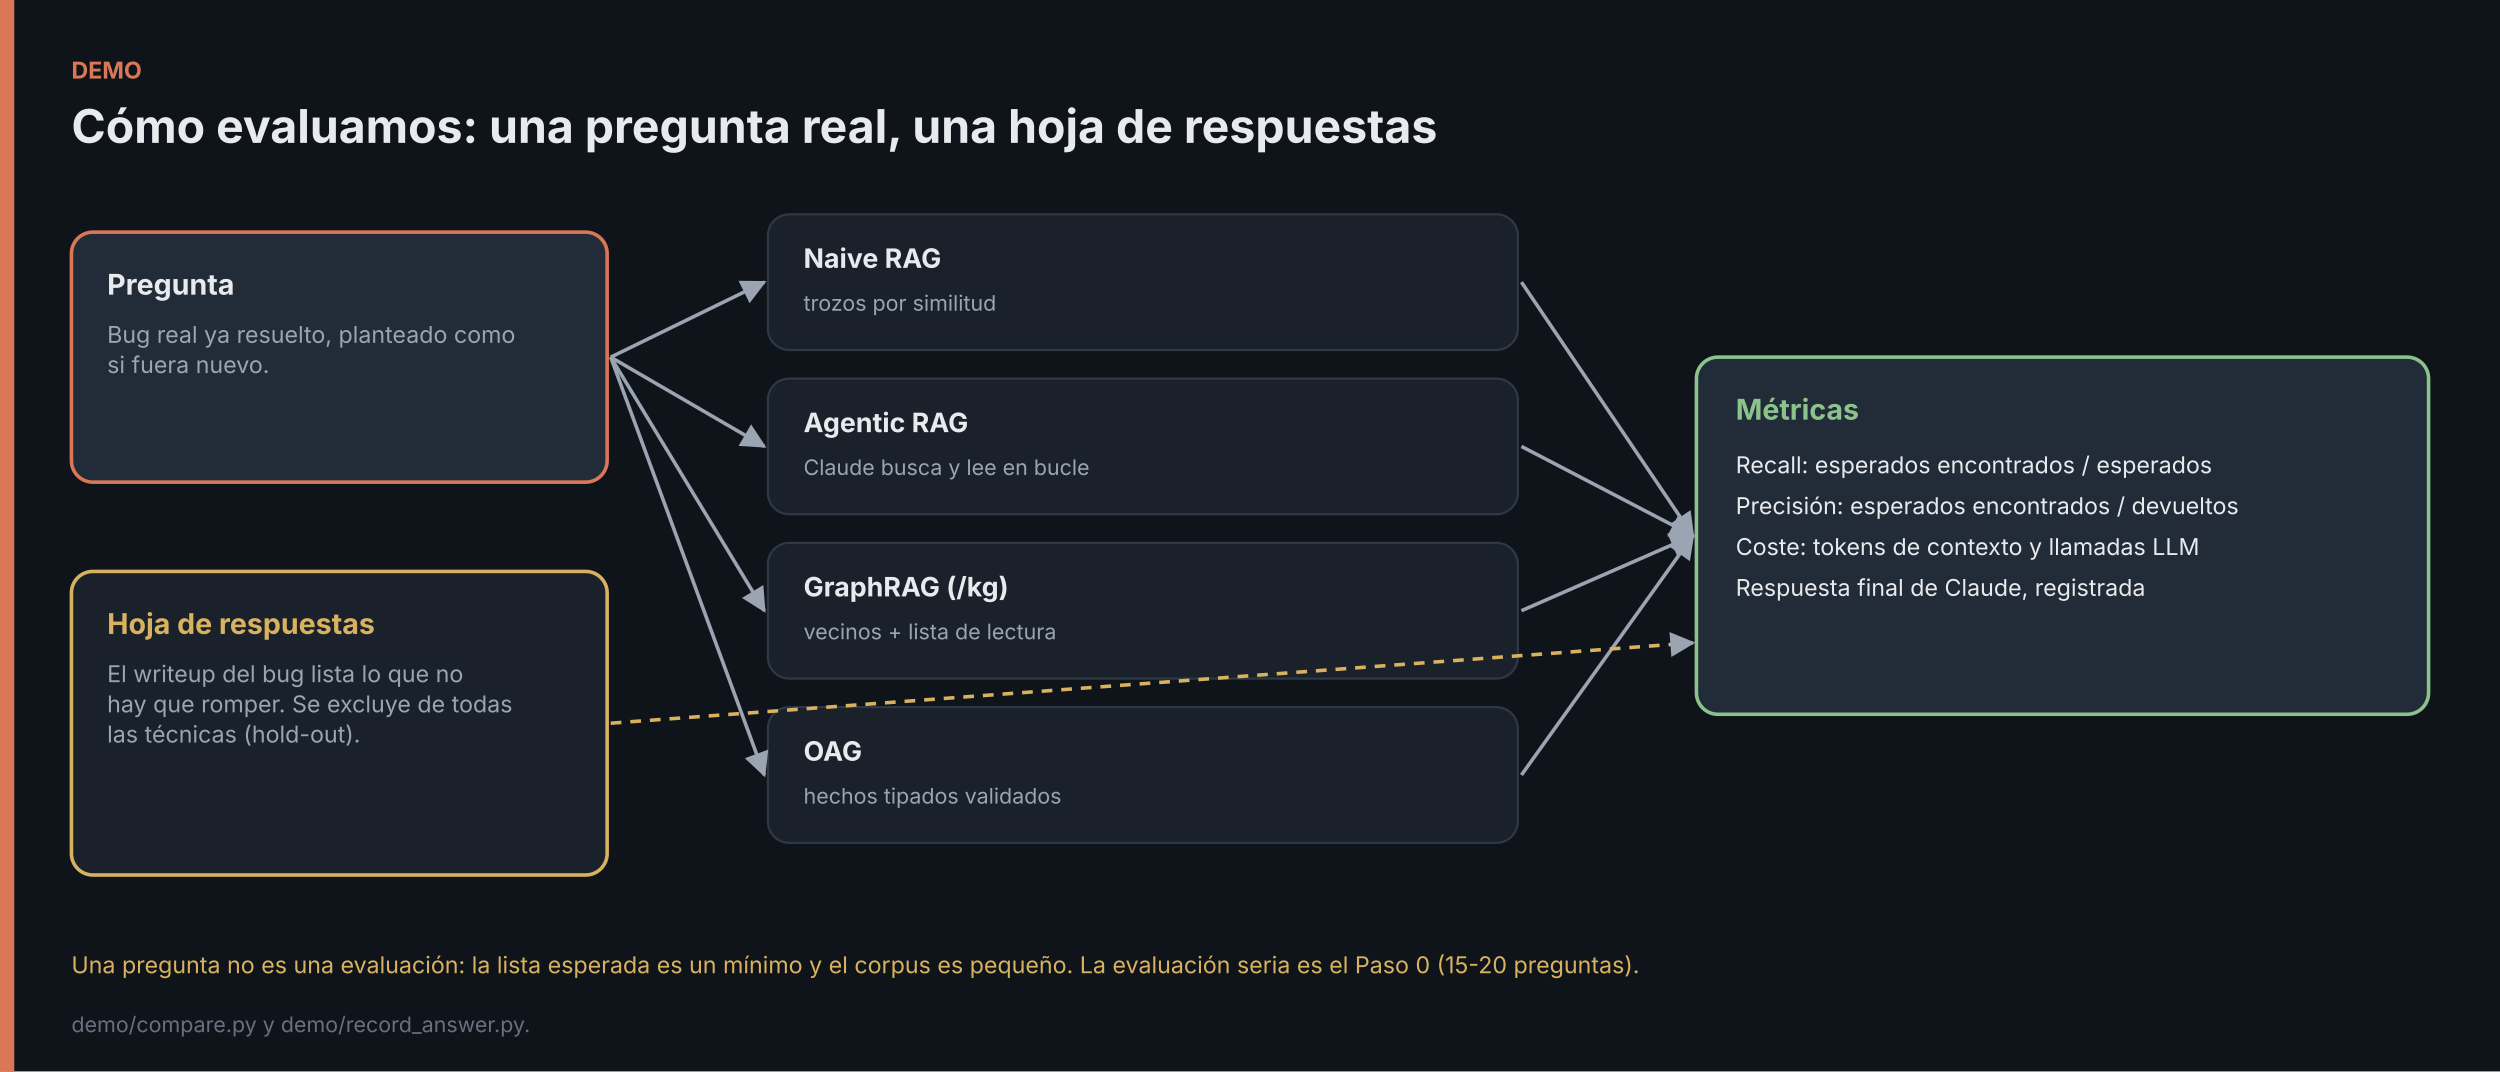
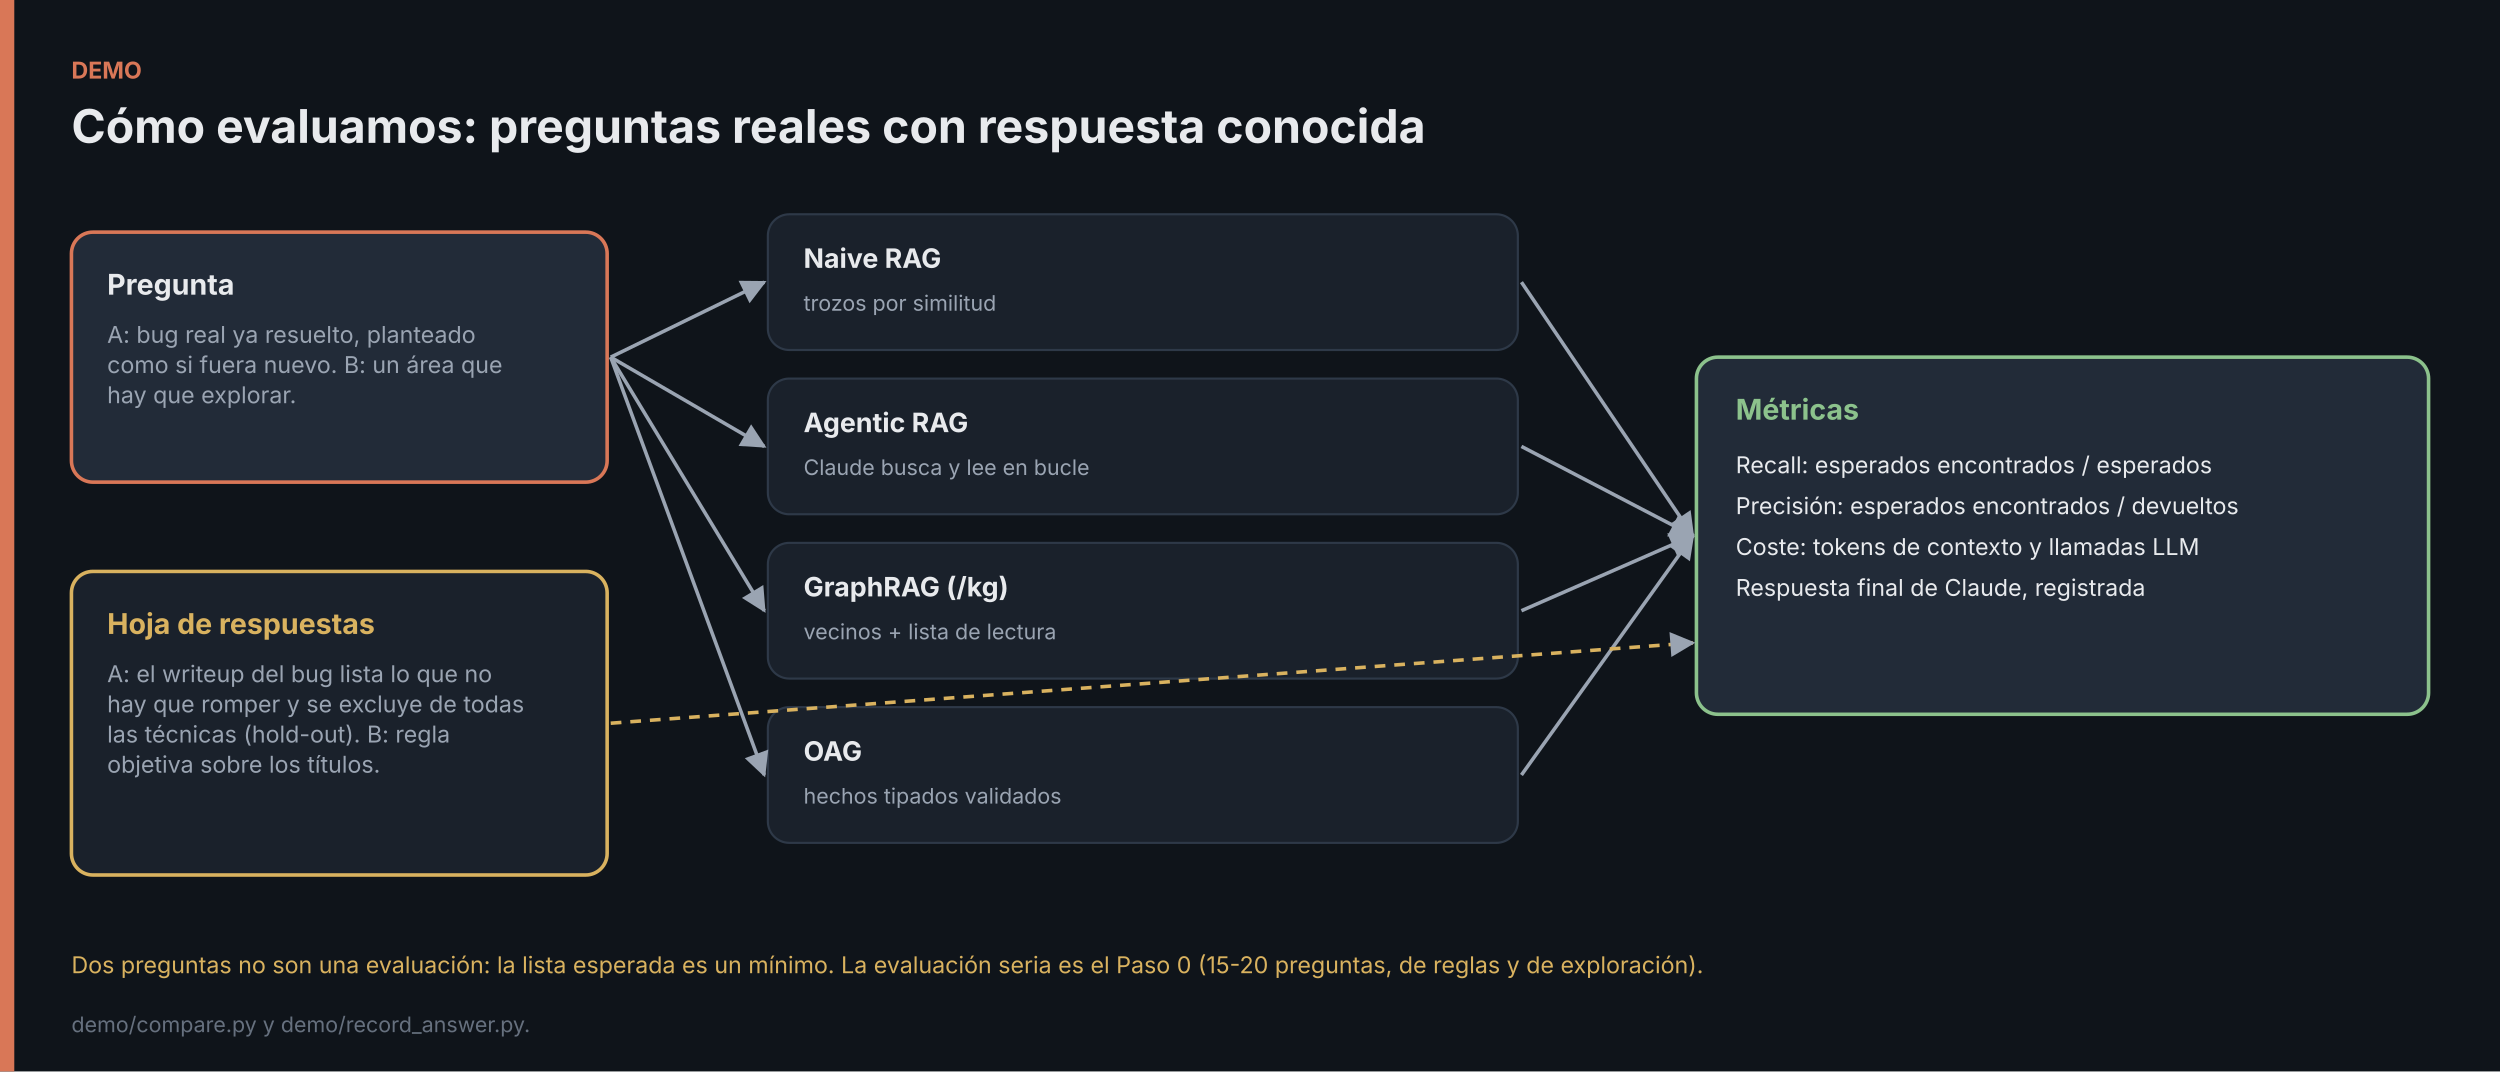
<svg xmlns="http://www.w3.org/2000/svg" viewBox="0 0 1400 600" width="1400" height="600" font-family="Segoe UI, Inter, Helvetica, Arial, sans-serif">
  <defs>
    <marker id="arr" viewBox="0 0 10 10" refX="9" refY="5" markerWidth="7" markerHeight="7" orient="auto-start-reverse">
      <path d="M0,0 L10,5 L0,10 z" fill="#9AA4B2" />
    </marker>
    <marker id="arrc" viewBox="0 0 10 10" refX="9" refY="5" markerWidth="7" markerHeight="7" orient="auto-start-reverse">
      <path d="M0,0 L10,5 L0,10 z" fill="#D97757" />
    </marker>
  </defs>
  <rect width="1400" height="600" fill="#0F141A" />
  <rect x="0" y="0" width="8" height="600" fill="#D97757" />
  <text x="40" y="44.0" font-size="13" fill="#D97757" font-weight="bold" text-anchor="start">DEMO</text>
-   <text x="40" y="80.0" font-size="26" fill="#E8EAED" font-weight="bold" text-anchor="start">Cómo evaluamos: una pregunta real, una hoja de respuestas</text>
+   <text x="40" y="80.0" font-size="26" fill="#E8EAED" font-weight="bold" text-anchor="start">Cómo evaluamos: preguntas reales con respuesta conocida</text>
  <rect x="40" y="130" width="300" height="140" rx="12" fill="#222B38" stroke="#D97757" stroke-width="2" />
  <text x="60" y="165.0" font-size="16" fill="#E8EAED" font-weight="bold" text-anchor="start">Pregunta</text>
-   <text x="60" y="192.0" font-size="13" fill="#9AA4B2" font-weight="normal" text-anchor="start">Bug real ya resuelto, planteado como</text>
-   <text x="60" y="208.9" font-size="13" fill="#9AA4B2" font-weight="normal" text-anchor="start">si fuera nuevo.</text>
+   <text x="60" y="192.0" font-size="13" fill="#9AA4B2" font-weight="normal" text-anchor="start">A: bug real ya resuelto, planteado</text>
+   <text x="60" y="208.9" font-size="13" fill="#9AA4B2" font-weight="normal" text-anchor="start">como si fuera nuevo. B: un área que</text>
+   <text x="60" y="225.8" font-size="13" fill="#9AA4B2" font-weight="normal" text-anchor="start">hay que explorar.</text>
  <rect x="40" y="320" width="300" height="170" rx="12" fill="#1A212B" stroke="#D9B25F" stroke-width="2" />
  <text x="60" y="355.0" font-size="16" fill="#D9B25F" font-weight="bold" text-anchor="start">Hoja de respuestas</text>
-   <text x="60" y="382.0" font-size="13" fill="#9AA4B2" font-weight="normal" text-anchor="start">El writeup del bug lista lo que no</text>
-   <text x="60" y="398.9" font-size="13" fill="#9AA4B2" font-weight="normal" text-anchor="start">hay que romper. Se excluye de todas</text>
-   <text x="60" y="415.8" font-size="13" fill="#9AA4B2" font-weight="normal" text-anchor="start">las técnicas (hold-out).</text>
+   <text x="60" y="382.0" font-size="13" fill="#9AA4B2" font-weight="normal" text-anchor="start">A: el writeup del bug lista lo que no</text>
+   <text x="60" y="398.9" font-size="13" fill="#9AA4B2" font-weight="normal" text-anchor="start">hay que romper y se excluye de todas</text>
+   <text x="60" y="415.8" font-size="13" fill="#9AA4B2" font-weight="normal" text-anchor="start">las técnicas (hold-out). B: regla</text>
+   <text x="60" y="432.7" font-size="13" fill="#9AA4B2" font-weight="normal" text-anchor="start">objetiva sobre los títulos.</text>
  <rect x="430" y="120" width="420" height="76" rx="12" fill="#1A212B" stroke="#2E3948" stroke-width="1.2" />
  <text x="450" y="150.0" font-size="15" fill="#E8EAED" font-weight="bold" text-anchor="start">Naive RAG</text>
  <text x="450" y="174.0" font-size="12" fill="#9AA4B2" font-weight="normal" text-anchor="start">trozos por similitud</text>
  <line x1="342" y1="200" x2="428" y2="158" stroke="#9AA4B2" stroke-width="2" marker-end="url(#arr)" />
  <line x1="852" y1="158" x2="948" y2="300" stroke="#9AA4B2" stroke-width="2" marker-end="url(#arr)" />
  <rect x="430" y="212" width="420" height="76" rx="12" fill="#1A212B" stroke="#2E3948" stroke-width="1.2" />
  <text x="450" y="242.0" font-size="15" fill="#E8EAED" font-weight="bold" text-anchor="start">Agentic RAG</text>
  <text x="450" y="266.0" font-size="12" fill="#9AA4B2" font-weight="normal" text-anchor="start">Claude busca y lee en bucle</text>
  <line x1="342" y1="200" x2="428" y2="250" stroke="#9AA4B2" stroke-width="2" marker-end="url(#arr)" />
  <line x1="852" y1="250" x2="948" y2="300" stroke="#9AA4B2" stroke-width="2" marker-end="url(#arr)" />
  <rect x="430" y="304" width="420" height="76" rx="12" fill="#1A212B" stroke="#2E3948" stroke-width="1.2" />
  <text x="450" y="334.0" font-size="15" fill="#E8EAED" font-weight="bold" text-anchor="start">GraphRAG (/kg)</text>
  <text x="450" y="358.0" font-size="12" fill="#9AA4B2" font-weight="normal" text-anchor="start">vecinos + lista de lectura</text>
  <line x1="342" y1="200" x2="428" y2="342" stroke="#9AA4B2" stroke-width="2" marker-end="url(#arr)" />
  <line x1="852" y1="342" x2="948" y2="300" stroke="#9AA4B2" stroke-width="2" marker-end="url(#arr)" />
  <rect x="430" y="396" width="420" height="76" rx="12" fill="#1A212B" stroke="#2E3948" stroke-width="1.2" />
  <text x="450" y="426.0" font-size="15" fill="#E8EAED" font-weight="bold" text-anchor="start">OAG</text>
  <text x="450" y="450.0" font-size="12" fill="#9AA4B2" font-weight="normal" text-anchor="start">hechos tipados validados</text>
  <line x1="342" y1="200" x2="428" y2="434" stroke="#9AA4B2" stroke-width="2" marker-end="url(#arr)" />
  <line x1="852" y1="434" x2="948" y2="300" stroke="#9AA4B2" stroke-width="2" marker-end="url(#arr)" />
  <rect x="950" y="200" width="410" height="200" rx="12" fill="#222B38" stroke="#8CC28C" stroke-width="2" />
  <text x="972" y="235.0" font-size="16" fill="#8CC28C" font-weight="bold" text-anchor="start">Métricas</text>
  <text x="972" y="265.0" font-size="13" fill="#E8EAED" font-weight="normal" text-anchor="start">Recall: esperados encontrados / esperados</text>
  <text x="972" y="287.9" font-size="13" fill="#E8EAED" font-weight="normal" text-anchor="start">Precisión: esperados encontrados / devueltos</text>
  <text x="972" y="310.8" font-size="13" fill="#E8EAED" font-weight="normal" text-anchor="start">Coste: tokens de contexto y llamadas LLM</text>
  <text x="972" y="333.7" font-size="13" fill="#E8EAED" font-weight="normal" text-anchor="start">Respuesta final de Claude, registrada</text>
  <line x1="342" y1="405" x2="948" y2="360" stroke="#D9B25F" stroke-width="2" stroke-dasharray="6 5" marker-end="url(#arr)" />
-   <text x="40" y="545.0" font-size="13" fill="#D9B25F" font-weight="normal" text-anchor="start">Una pregunta no es una evaluación: la lista esperada es un mínimo y el corpus es pequeño. La evaluación seria es el Paso 0 (15-20 preguntas).</text>
+   <text x="40" y="545.0" font-size="13" fill="#D9B25F" font-weight="normal" text-anchor="start">Dos preguntas no son una evaluación: la lista esperada es un mínimo. La evaluación seria es el Paso 0 (15-20 preguntas, de reglas y de exploración).</text>
  <text x="40" y="578.0" font-size="12" fill="#66707E" font-weight="normal" text-anchor="start">demo/compare.py y demo/record_answer.py.</text>
</svg>
